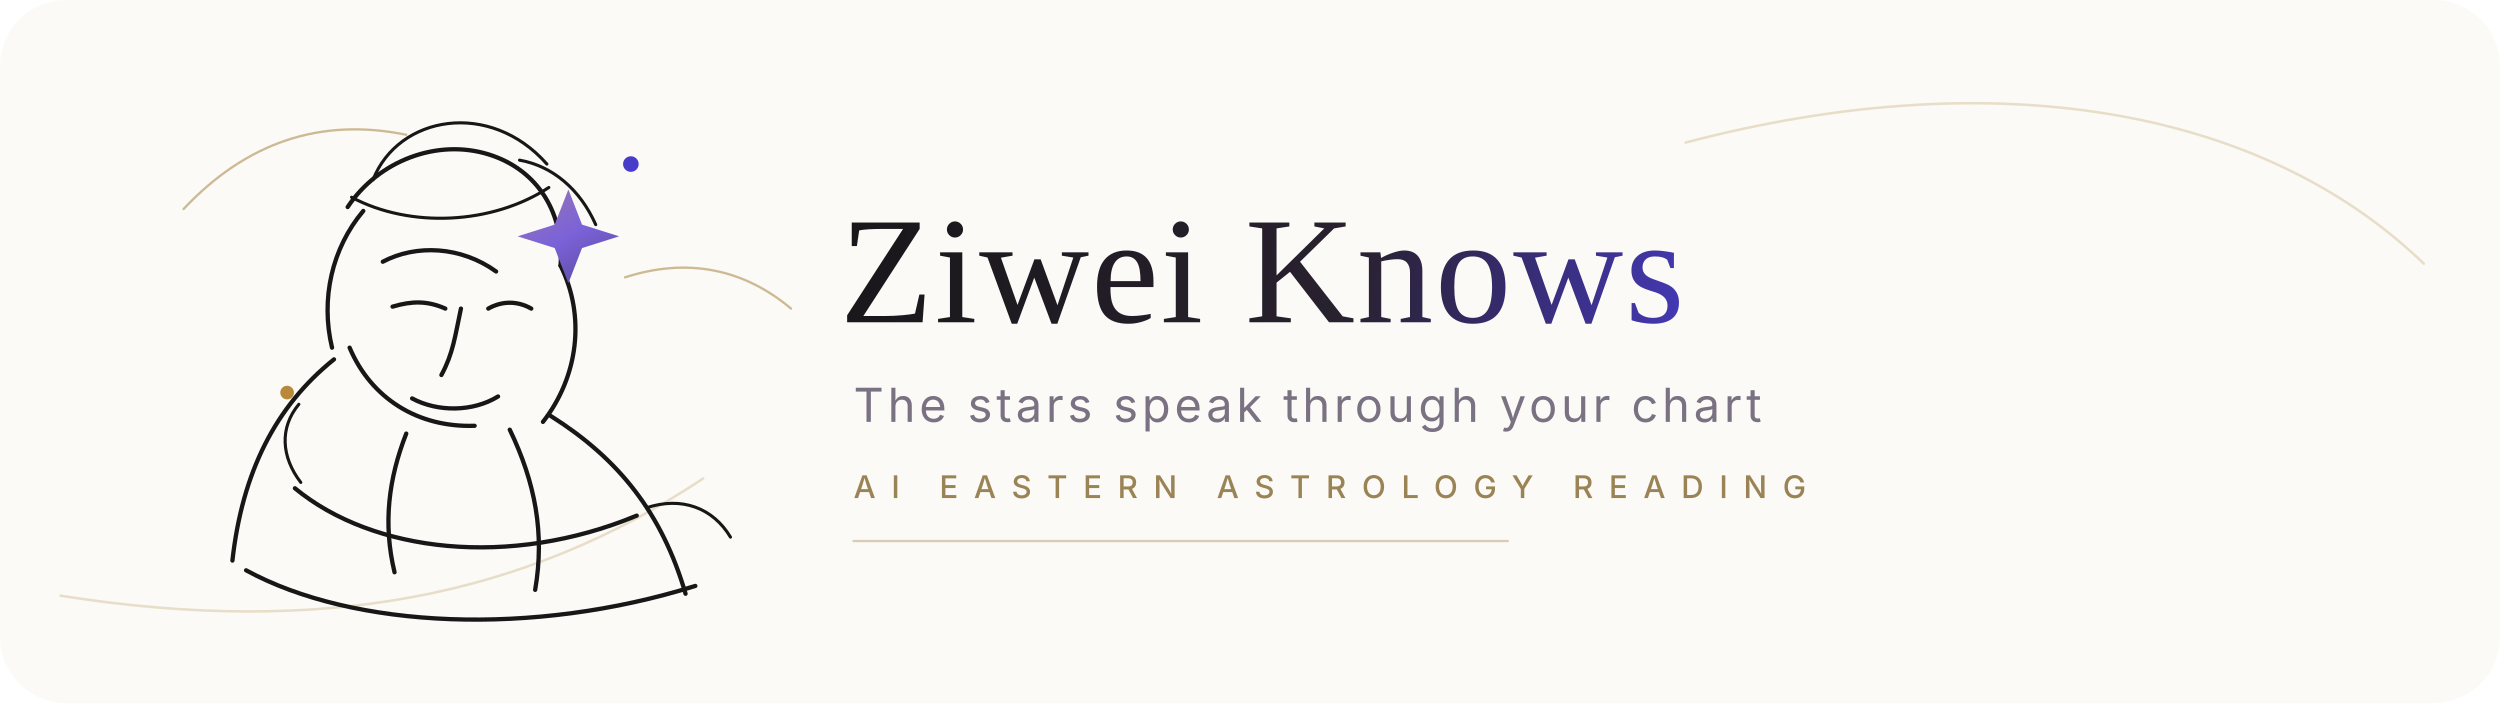
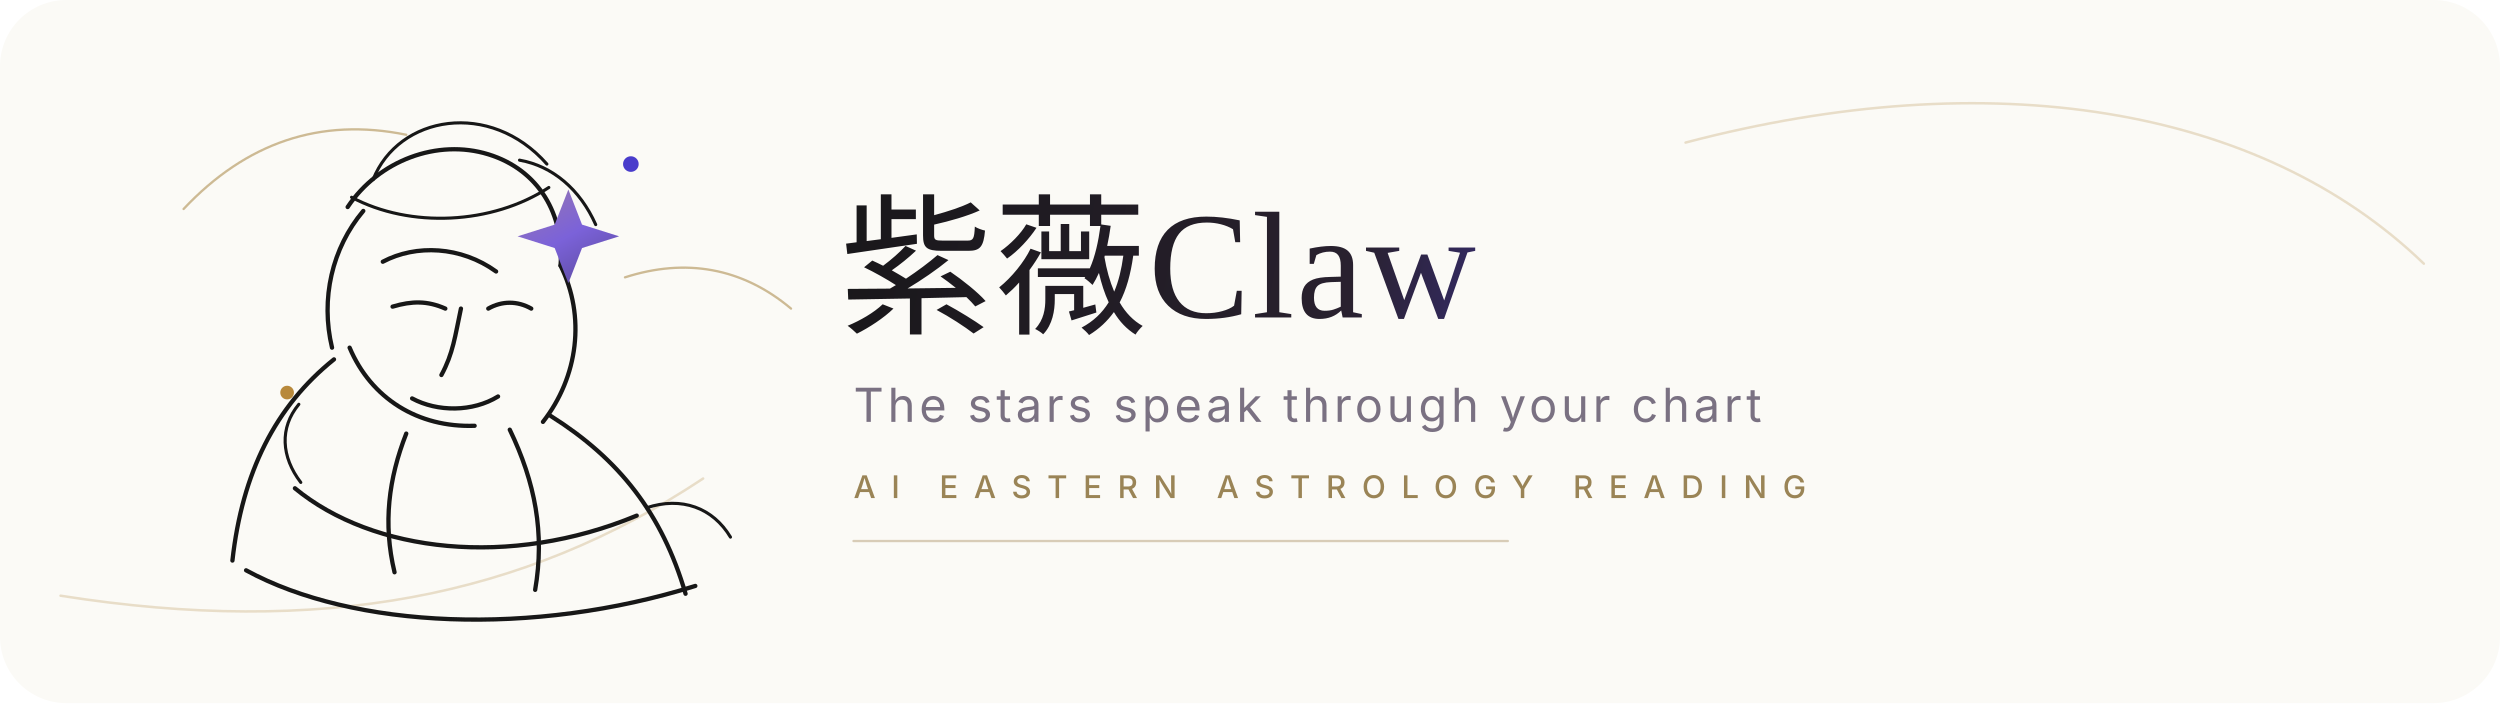
<svg xmlns="http://www.w3.org/2000/svg" width="1280" height="360" viewBox="0 0 1280 360" fill="none" role="img" aria-labelledby="title desc">
  <defs>
    <linearGradient id="ink" x1="367" y1="126" x2="880" y2="222" gradientUnits="userSpaceOnUse">
      <stop stop-color="#151515" />
      <stop offset="0.62" stop-color="#29212F" />
      <stop offset="1" stop-color="#493CCB" />
    </linearGradient>
    <linearGradient id="star" x1="168" y1="63" x2="263" y2="238" gradientUnits="userSpaceOnUse">
      <stop stop-color="#D8A94E" />
      <stop offset="0.55" stop-color="#7B62D9" />
      <stop offset="1" stop-color="#1F1B2A" />
    </linearGradient>
  </defs>
  <rect width="1280" height="360" rx="34" fill="#FBFAF6" />
  <path d="M31 305C164 326 268 306 360 245" stroke="#E8DDC8" stroke-width="1.3" stroke-linecap="round" />
  <path d="M863 73C1019 32 1157 54 1241 135" stroke="#E8DDC8" stroke-width="1.3" stroke-linecap="round" />
  <g stroke="#171717" stroke-width="2.2" stroke-linecap="round" stroke-linejoin="round">
    <path d="M178 106C194 82 224 71 250 79C276 87 289 110 287 136" />
    <path d="M186 108C170 127 164 153 170 178" />
    <path d="M287 136C300 162 296 193 278 216" />
    <path d="M179 178C190 204 214 219 243 218" />
    <path d="M196 134C213 125 236 126 254 139" />
    <path d="M201 157C211 154 219 154 228 158" />
    <path d="M250 158C257 154 265 154 272 158" />
    <path d="M236 158C233 172 232 181 226 192" />
    <path d="M211 204C224 211 242 211 255 203" />
    <path d="M171 184C141 208 124 242 119 287" />
    <path d="M282 213C317 235 339 263 351 304" />
    <path d="M151 250C191 283 261 291 326 264" />
    <path d="M126 292C181 322 273 326 356 300" />
    <path d="M208 222C199 245 196 268 202 293" />
    <path d="M261 220C274 247 279 273 274 302" />
  </g>
  <g stroke="#171717" stroke-width="1.6" stroke-linecap="round" stroke-linejoin="round">
    <path d="M180 101C210 117 252 115 281 96" />
    <path d="M191 92C204 59 251 51 280 84" />
    <path d="M266 82C283 85 297 97 305 115" />
    <path d="M154 247C144 234 143 219 153 207" />
    <path d="M331 260C349 254 365 260 374 275" />
  </g>
  <path d="M291 97L298 115L317 121L298 127L291 145L284 127L265 121L284 115L291 97Z" fill="url(#star)" />
  <circle cx="323" cy="84" r="4" fill="#493CCB" />
  <circle cx="147" cy="201" r="3.5" fill="#B8893B" />
  <path d="M94 107C126 73 164 60 208 69" stroke="#CDBA94" stroke-width="1.2" stroke-linecap="round" />
  <path d="M320 142C351 132 380 137 405 158" stroke="#CDBA94" stroke-width="1.2" stroke-linecap="round" />
-   <text x="430" y="165" fill="url(#ink)" font-family="Georgia, 'Times New Roman', serif" font-size="78" font-weight="500" letter-spacing="1">Ziwei Knows</text>
+   <text x="430" y="165" fill="url(#ink)" font-family="'Noto Serif SC', Georgia, 'Times New Roman', serif" font-size="78" font-weight="500" letter-spacing="1">紫薇Claw</text>
  <text x="437" y="216" fill="#7A7182" font-family="'Inter', Arial, sans-serif" font-size="24" font-weight="400" letter-spacing="2">The stars speak through your chart</text>
  <text x="437" y="255" fill="#9A8456" font-family="'Inter', Arial, sans-serif" font-size="16" font-weight="500" letter-spacing="8">AI EASTERN ASTROLOGY READING</text>
  <path d="M437 277H772" stroke="#D8CCB7" stroke-width="1.2" stroke-linecap="round" />
</svg>
